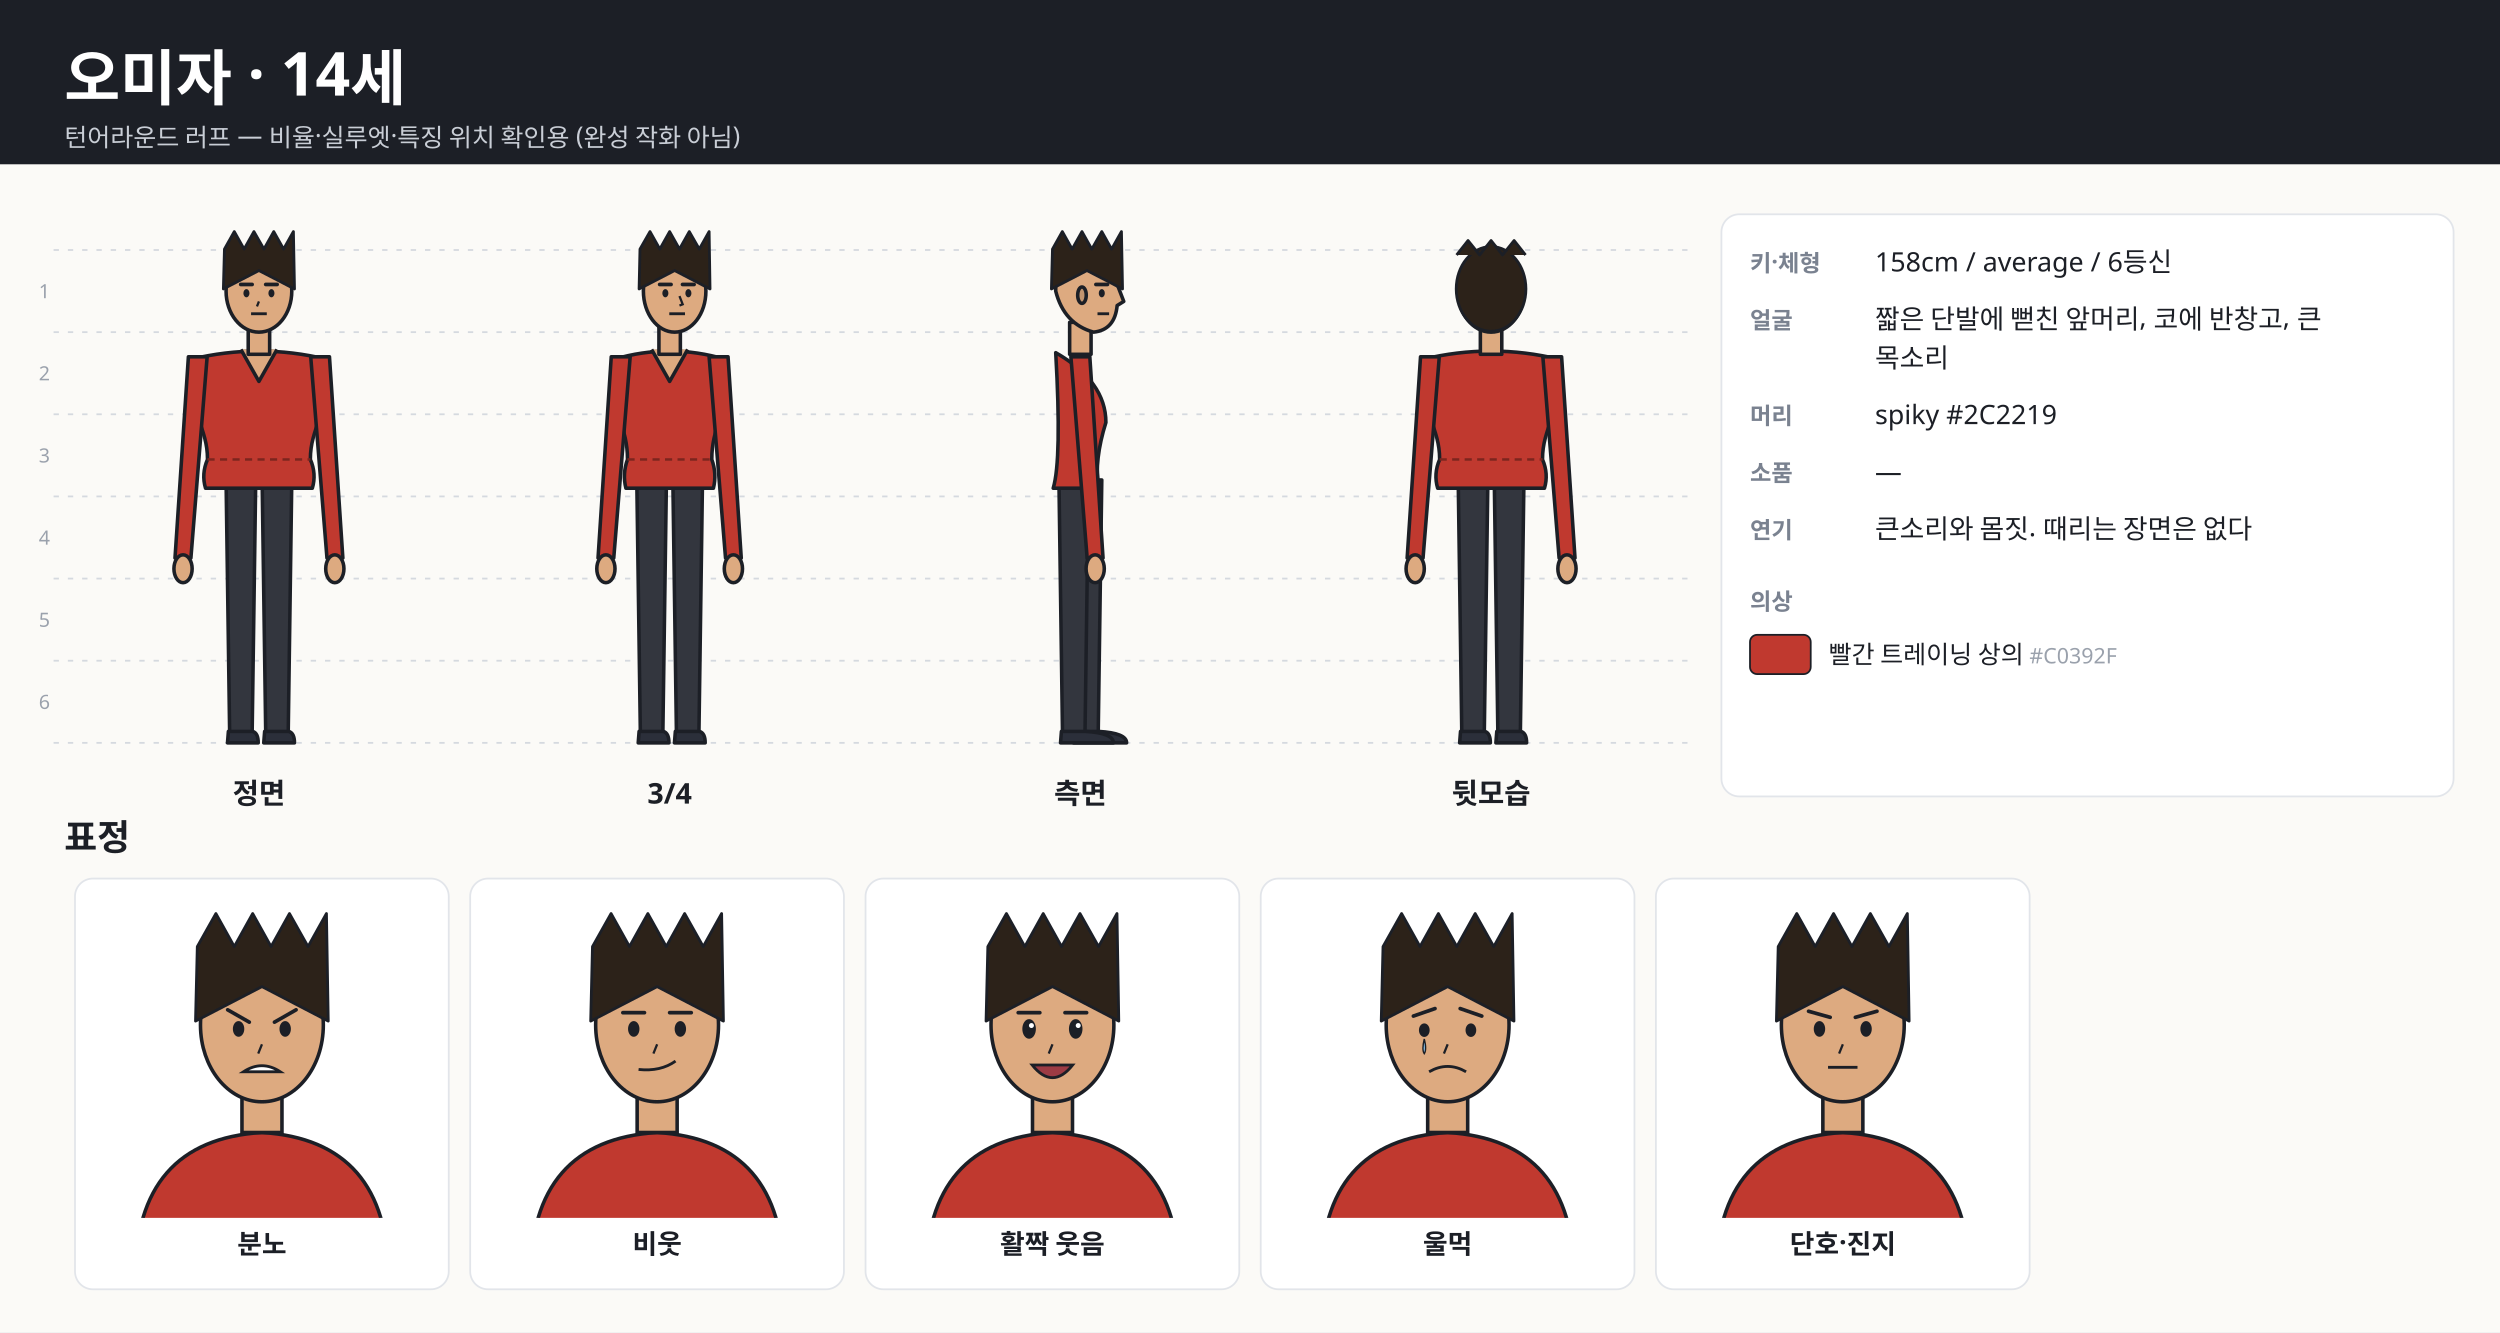
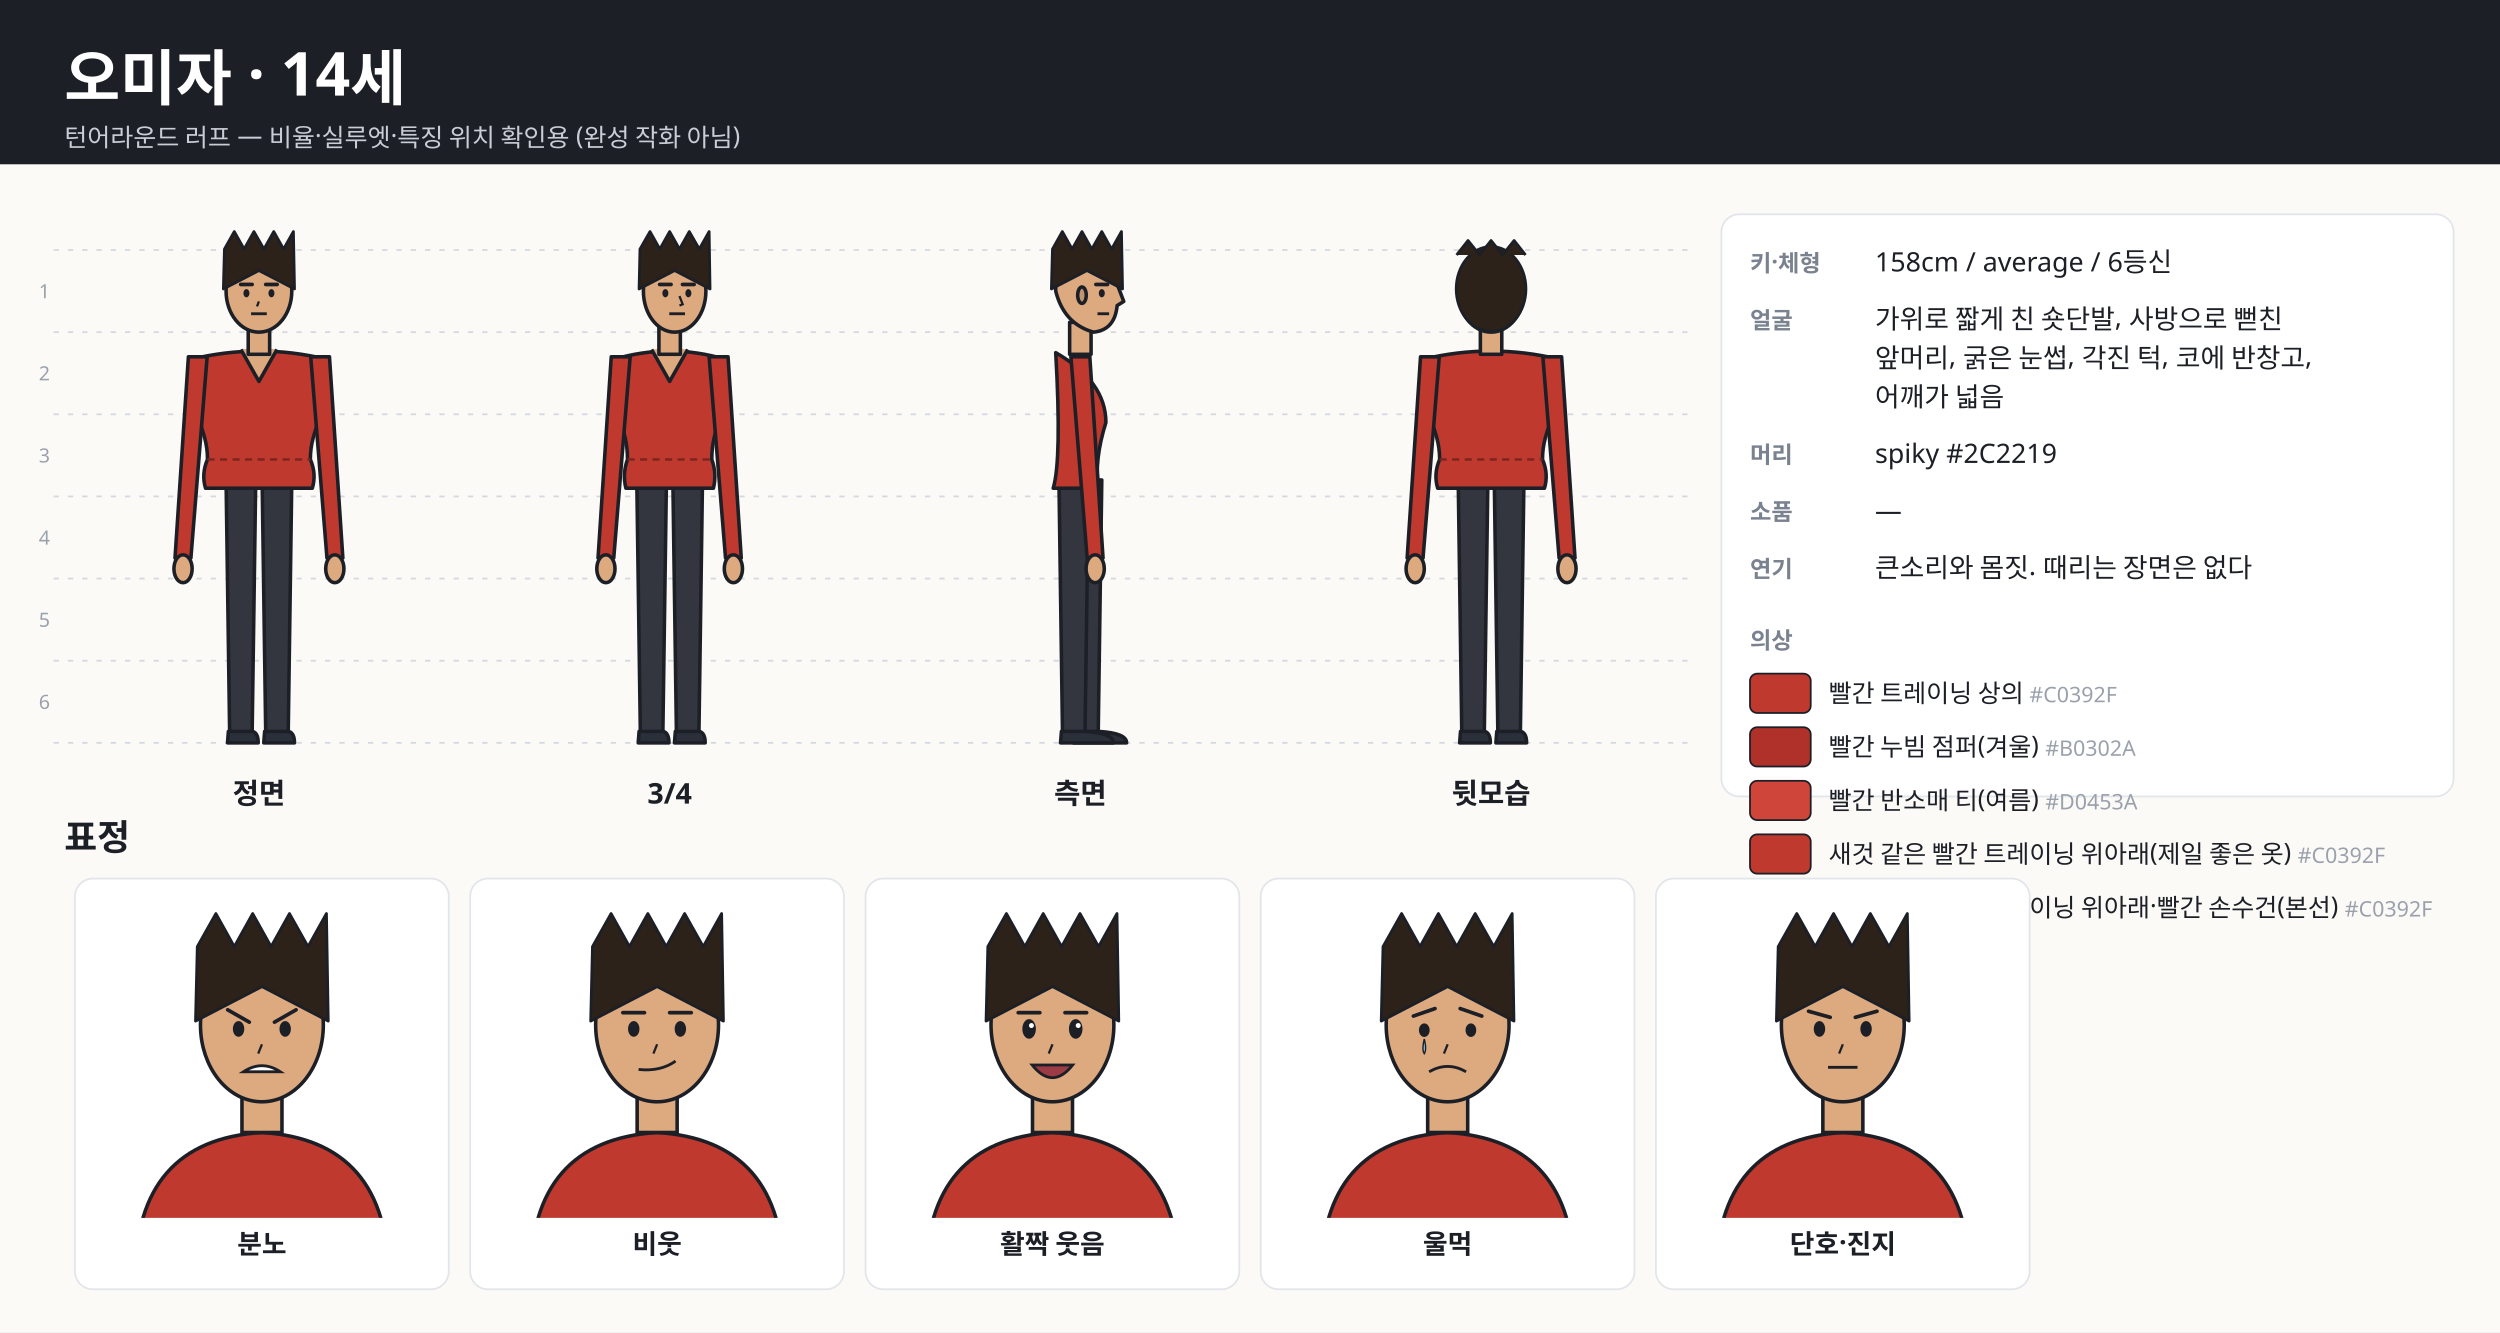
<svg xmlns="http://www.w3.org/2000/svg" viewBox="0 0 1400 746" width="1400" height="746" font-family="'Noto Sans KR','Apple SD Gothic Neo','Malgun Gothic',sans-serif">
  <rect width="1400" height="746" fill="#FBFAF7" />
  <rect x="0" y="0" width="1400" height="92" fill="#1C1F26" />
  <text x="36" y="56" font-size="34" font-weight="700" fill="#fff">오미자  ·  14세</text>
  <text x="36" y="82" font-size="14" fill="#C9CED6">턴어라운드 러프 — 비율·실루엣·특징 위치 확인용 (완성 작화 아님)</text>
  <line x1="30" y1="140" x2="950" y2="140" stroke="#D5D9DF" stroke-dasharray="3 5" />
  <text x="28" y="167" font-size="11" fill="#9AA1AC" text-anchor="end">1</text>
  <line x1="30" y1="186" x2="950" y2="186" stroke="#D5D9DF" stroke-dasharray="3 5" />
  <text x="28" y="213" font-size="11" fill="#9AA1AC" text-anchor="end">2</text>
  <line x1="30" y1="232" x2="950" y2="232" stroke="#D5D9DF" stroke-dasharray="3 5" />
  <text x="28" y="259" font-size="11" fill="#9AA1AC" text-anchor="end">3</text>
  <line x1="30" y1="278" x2="950" y2="278" stroke="#D5D9DF" stroke-dasharray="3 5" />
  <text x="28" y="305" font-size="11" fill="#9AA1AC" text-anchor="end">4</text>
  <line x1="30" y1="324" x2="950" y2="324" stroke="#D5D9DF" stroke-dasharray="3 5" />
  <text x="28" y="351" font-size="11" fill="#9AA1AC" text-anchor="end">5</text>
  <line x1="30" y1="370" x2="950" y2="370" stroke="#D5D9DF" stroke-dasharray="3 5" />
  <text x="28" y="397" font-size="11" fill="#9AA1AC" text-anchor="end">6</text>
  <line x1="30" y1="416" x2="950" y2="416" stroke="#D5D9DF" stroke-dasharray="3 5" />
  <text x="28" y="443" font-size="11" fill="#9AA1AC" text-anchor="end" />
  <path d="M126.6,268.8 L128.6,410.5 L141.2,410.5 L143.2,268.8 Z" fill="#33363E" stroke="#1C1F26" stroke-width="2" stroke-linejoin="round" />
  <path d="M127.9,409.6 L127.4,416.0 L144.6,416.0 Q144.6,410.5 141.5,409.6 Z" fill="#2B2F3A" stroke="#1C1F26" stroke-width="2" stroke-linejoin="round" />
  <path d="M146.8,268.8 L148.8,410.5 L161.4,410.5 L163.4,268.8 Z" fill="#33363E" stroke="#1C1F26" stroke-width="2" stroke-linejoin="round" />
  <path d="M148.2,409.6 L147.7,416.0 L164.9,416.0 Q164.9,410.5 161.7,409.6 Z" fill="#2B2F3A" stroke="#1C1F26" stroke-width="2" stroke-linejoin="round" />
  <path d="M107.1,201.2 Q145.0,192.0 182.9,201.2 C183.7,234.3 173.8,238.9 173.8,257.3 Q177.3,265.4 174.9,273.4 L115.1,273.4 Q112.7,265.4 116.2,257.3 C116.2,238.9 106.3,234.3 107.1,201.2 Z" fill="#C0392F" stroke="#1C1F26" stroke-width="2" stroke-linejoin="round" />
  <path d="M134.9,195.7 L145.0,213.6 L155.1,195.7" fill="#DDAA80" stroke="#1C1F26" stroke-width="2" stroke-linejoin="round" />
  <path d="M116.2,257.3 L173.8,257.3" stroke="#7C251E" stroke-width="1.4" stroke-dasharray="4 3" />
  <path d="M105.5,199.8 L98.0,312.5 L106.9,312.5 L116.0,199.8 Z" fill="#C0392F" stroke="#1C1F26" stroke-width="2" stroke-linejoin="round" />
  <ellipse cx="102.5" cy="318.5" rx="5.1" ry="7.8" fill="#DDAA80" stroke="#1C1F26" stroke-width="2" stroke-linejoin="round" />
  <path d="M174.0,199.8 L183.1,312.5 L192.0,312.5 L184.5,199.8 Z" fill="#C0392F" stroke="#1C1F26" stroke-width="2" stroke-linejoin="round" />
  <ellipse cx="187.5" cy="318.5" rx="5.1" ry="7.8" fill="#DDAA80" stroke="#1C1F26" stroke-width="2" stroke-linejoin="round" />
  <rect x="139.0" y="180.5" width="12.0" height="17.9" fill="#DDAA80" stroke="#1C1F26" stroke-width="2" stroke-linejoin="round" />
  <ellipse cx="145.0" cy="163.0" rx="18.4" ry="23.0" fill="#DDAA80" stroke="#1C1F26" stroke-width="2" stroke-linejoin="round" />
  <ellipse cx="138.0" cy="164.2" rx="1.7" ry="2.3" fill="#1C1F26" />
  <path d="M134.8,159.3 L141.2,159.3" stroke="#1C1F26" stroke-width="2.08" stroke-linecap="round" />
  <ellipse cx="152.0" cy="164.2" rx="1.7" ry="2.3" fill="#1C1F26" />
  <path d="M148.8,159.3 L155.2,159.3" stroke="#1C1F26" stroke-width="2.08" stroke-linecap="round" />
  <path d="M145.0,168.8 l-1.1,2.8" stroke="#1C1F26" stroke-width="1.28" fill="none" />
  <path d="M140.6,175.7 L149.4,175.7" stroke="#1C1F26" stroke-width="1.6" />
  <polygon points="125.1,161.8 125.7,139.5 131.2,129.7 136.7,139.5 142.2,129.7 147.8,139.5 153.3,129.7 158.8,139.5 164.3,129.7 164.9,161.8 145.0,151.5" fill="#2C2219" stroke="#1C1F26" stroke-width="1.6" stroke-linejoin="round" />
  <text x="145" y="450" font-size="16" fill="#1C1F26" text-anchor="middle" font-weight="700">정면</text>
  <path d="M356.6,268.8 L358.6,410.5 L371.2,410.5 L373.2,268.8 Z" fill="#33363E" stroke="#1C1F26" stroke-width="2" stroke-linejoin="round" />
  <path d="M357.9,409.6 L357.4,416.0 L374.6,416.0 Q374.6,410.5 371.5,409.6 Z" fill="#2B2F3A" stroke="#1C1F26" stroke-width="2" stroke-linejoin="round" />
  <path d="M376.8,268.8 L378.8,410.5 L391.4,410.5 L393.4,268.8 Z" fill="#33363E" stroke="#1C1F26" stroke-width="2" stroke-linejoin="round" />
  <path d="M378.2,409.6 L377.7,416.0 L394.9,416.0 Q394.9,410.5 391.7,409.6 Z" fill="#2B2F3A" stroke="#1C1F26" stroke-width="2" stroke-linejoin="round" />
  <path d="M343.9,201.2 Q375.0,192.0 406.1,201.2 C406.7,234.3 398.6,238.9 398.6,257.3 Q401.5,265.4 399.5,273.4 L350.5,273.4 Q348.5,265.4 351.4,257.3 C351.4,238.9 343.3,234.3 343.9,201.2 Z" fill="#C0392F" stroke="#1C1F26" stroke-width="2" stroke-linejoin="round" />
  <path d="M364.9,195.7 L375.0,213.6 L385.1,195.7" fill="#DDAA80" stroke="#1C1F26" stroke-width="2" stroke-linejoin="round" />
  <path d="M351.4,257.3 L398.6,257.3" stroke="#7C251E" stroke-width="1.4" stroke-dasharray="4 3" />
  <path d="M342.3,199.8 L334.9,312.5 L343.7,312.5 L352.9,199.8 Z" fill="#C0392F" stroke="#1C1F26" stroke-width="2" stroke-linejoin="round" />
  <ellipse cx="339.3" cy="318.5" rx="5.1" ry="7.8" fill="#DDAA80" stroke="#1C1F26" stroke-width="2" stroke-linejoin="round" />
  <path d="M397.1,199.8 L406.3,312.5 L415.1,312.5 L407.7,199.8 Z" fill="#C0392F" stroke="#1C1F26" stroke-width="2" stroke-linejoin="round" />
  <ellipse cx="410.7" cy="318.5" rx="5.1" ry="7.8" fill="#DDAA80" stroke="#1C1F26" stroke-width="2" stroke-linejoin="round" />
  <rect x="369.0" y="180.5" width="12.0" height="17.9" fill="#DDAA80" stroke="#1C1F26" stroke-width="2" stroke-linejoin="round" />
  <ellipse cx="377.8" cy="163.0" rx="17.5" ry="23.0" fill="#DDAA80" stroke="#1C1F26" stroke-width="2" stroke-linejoin="round" />
  <ellipse cx="372.6" cy="164.2" rx="1.7" ry="2.3" fill="#1C1F26" />
  <path d="M369.4,159.3 L375.8,159.3" stroke="#1C1F26" stroke-width="2.08" stroke-linecap="round" />
  <ellipse cx="385.5" cy="164.2" rx="1.7" ry="2.3" fill="#1C1F26" />
  <path d="M382.2,159.3 L388.7,159.3" stroke="#1C1F26" stroke-width="2.08" stroke-linecap="round" />
  <path d="M380.5,165.8 l1.8,4.6 l-1.8,0.7" stroke="#1C1F26" stroke-width="1.28" fill="none" />
  <path d="M374.8,175.7 L383.6,175.7" stroke="#1C1F26" stroke-width="1.6" />
  <polygon points="357.9,161.8 358.4,139.5 364.0,129.7 369.5,139.5 375.0,129.7 380.5,139.5 386.0,129.7 391.6,139.5 397.1,129.7 397.6,161.8 377.8,151.5" fill="#2C2219" stroke="#1C1F26" stroke-width="1.6" stroke-linejoin="round" />
  <text x="375" y="450" font-size="16" fill="#1C1F26" text-anchor="middle" font-weight="700">3/4</text>
  <path d="M600.4,268.8 L602.4,410.5 L615.0,410.5 L617.0,268.8 Z" fill="#33363E" stroke="#1C1F26" stroke-width="2" stroke-linejoin="round" />
  <path d="M601.7,409.6 L601.2,416.0 L630.9,416.0 Q630.9,410.5 615.3,409.6 Z" fill="#2B2F3A" stroke="#1C1F26" stroke-width="2" stroke-linejoin="round" />
  <path d="M593.0,268.8 L595.0,410.5 L607.6,410.5 L609.6,268.8 Z" fill="#33363E" stroke="#1C1F26" stroke-width="2" stroke-linejoin="round" />
  <path d="M594.4,409.6 L593.9,416.0 L623.5,416.0 Q623.5,410.5 607.9,409.6 Z" fill="#2B2F3A" stroke="#1C1F26" stroke-width="2" stroke-linejoin="round" />
  <path d="M591.2,197.5 Q619.3,213.6 619.3,236.6 Q612.8,257.3 615.0,273.4 L589.8,273.4 Q594.6,257.3 591.2,197.5 Z" fill="#C0392F" stroke="#1C1F26" stroke-width="2" stroke-linejoin="round" />
  <path d="M599.7,199.8 L608.8,312.5 L617.7,312.5 L610.3,199.8 Z" fill="#C0392F" stroke="#1C1F26" stroke-width="2" stroke-linejoin="round" />
  <ellipse cx="613.3" cy="318.5" rx="5.1" ry="7.8" fill="#DDAA80" stroke="#1C1F26" stroke-width="2" stroke-linejoin="round" />
  <rect x="599.0" y="180.5" width="12.0" height="17.9" fill="#DDAA80" stroke="#1C1F26" stroke-width="2" stroke-linejoin="round" />
  <path d="M591.2,163.0 C590.3,133.1 628.9,135.4 626.2,160.7 L629.3,168.8 L625.6,171.1 Q624.3,184.8 612.4,186.0 Q595.8,181.4 591.2,163.0 Z" fill="#DDAA80" stroke="#1C1F26" stroke-width="2" stroke-linejoin="round" />
  <ellipse cx="605.9" cy="165.3" rx="2.4" ry="4.6" fill="#C29570" stroke="#1C1F26" stroke-width="2" stroke-linejoin="round" />
  <ellipse cx="617.0" cy="164.2" rx="1.7" ry="2.3" fill="#1C1F26" />
  <path d="M613.7,159.3 L620.2,159.3" stroke="#1C1F26" stroke-width="2.08" stroke-linecap="round" />
  <path d="M614.6,175.7 L621.1,175.7" stroke="#1C1F26" stroke-width="1.6" />
  <polygon points="588.8,161.8 589.4,139.5 594.9,129.7 600.4,139.5 605.9,129.7 611.4,139.5 617.0,129.7 622.5,139.5 628.0,129.7 628.6,161.8 608.7,151.5" fill="#2C2219" stroke="#1C1F26" stroke-width="1.6" stroke-linejoin="round" />
  <text x="605" y="450" font-size="16" fill="#1C1F26" text-anchor="middle" font-weight="700">측면</text>
  <path d="M816.6,268.8 L818.6,410.5 L831.2,410.5 L833.2,268.8 Z" fill="#33363E" stroke="#1C1F26" stroke-width="2" stroke-linejoin="round" />
  <path d="M817.9,409.6 L817.4,416.0 L834.6,416.0 Q834.6,410.5 831.5,409.6 Z" fill="#2B2F3A" stroke="#1C1F26" stroke-width="2" stroke-linejoin="round" />
  <path d="M836.8,268.8 L838.8,410.5 L851.4,410.5 L853.4,268.8 Z" fill="#33363E" stroke="#1C1F26" stroke-width="2" stroke-linejoin="round" />
  <path d="M838.2,409.6 L837.7,416.0 L854.9,416.0 Q854.9,410.5 851.7,409.6 Z" fill="#2B2F3A" stroke="#1C1F26" stroke-width="2" stroke-linejoin="round" />
  <path d="M797.0,201.2 Q835.0,192.0 873.0,201.2 C873.7,234.3 863.8,238.9 863.8,257.3 Q867.3,265.4 864.9,273.4 L805.1,273.4 Q802.7,265.4 806.2,257.3 C806.2,238.9 796.3,234.3 797.0,201.2 Z" fill="#C0392F" stroke="#1C1F26" stroke-width="2" stroke-linejoin="round" />
  <path d="M806.2,257.3 L863.8,257.3" stroke="#7C251E" stroke-width="1.4" stroke-dasharray="4 3" />
  <path d="M795.5,199.8 L788.0,312.5 L796.9,312.5 L806.0,199.8 Z" fill="#C0392F" stroke="#1C1F26" stroke-width="2" stroke-linejoin="round" />
  <ellipse cx="792.5" cy="318.5" rx="5.1" ry="7.8" fill="#DDAA80" stroke="#1C1F26" stroke-width="2" stroke-linejoin="round" />
  <path d="M864.0,199.8 L873.1,312.5 L882.0,312.5 L874.5,199.8 Z" fill="#C0392F" stroke="#1C1F26" stroke-width="2" stroke-linejoin="round" />
  <ellipse cx="877.5" cy="318.5" rx="5.1" ry="7.8" fill="#DDAA80" stroke="#1C1F26" stroke-width="2" stroke-linejoin="round" />
  <rect x="829.0" y="180.5" width="12.0" height="17.9" fill="#DDAA80" stroke="#1C1F26" stroke-width="2" stroke-linejoin="round" />
  <ellipse cx="835.0" cy="163.0" rx="18.4" ry="23.0" fill="#DDAA80" stroke="#1C1F26" stroke-width="2" stroke-linejoin="round" />
  <ellipse cx="835" cy="161.8" rx="19.5" ry="23.7" fill="#2C2219" stroke="#1C1F26" stroke-width="1.6" stroke-linejoin="round" />
  <polyline points="815.7,142.8 822.1,134.7 828.6,142.8 835.0,134.7 841.4,142.8 847.9,134.7 854.3,142.8" fill="#2C2219" stroke="#1C1F26" stroke-width="1.6" stroke-linejoin="round" />
  <text x="835" y="450" font-size="16" fill="#1C1F26" text-anchor="middle" font-weight="700">뒷모습</text>
  <rect x="964" y="120" width="410" height="326" rx="10" fill="#fff" stroke="#E2E5EA" />
  <text x="980" y="152" font-size="13" fill="#7A8290" font-weight="700">키·체형</text>
  <text x="1050" y="152" font-size="15" fill="#1C1F26" font-weight="normal" text-anchor="start">
    <tspan x="1050" dy="0.0">158cm / average / 6등신</tspan>
  </text>
  <text x="980" y="184" font-size="13" fill="#7A8290" font-weight="700">얼굴</text>
  <text x="1050" y="184" font-size="15" fill="#1C1F26" font-weight="normal" text-anchor="start">
-     <tspan x="1050" dy="0.0">짧은 단발에 뻗친 앞머리, 코에 반창고, 큰</tspan>
-     <tspan x="1050" dy="21.8">목소리</tspan>
-   </text>
-   <text x="980" y="237.5" font-size="13" fill="#7A8290" font-weight="700">머리</text>
-   <text x="1050" y="237.5" font-size="15" fill="#1C1F26" font-weight="normal" text-anchor="start">
+     <tspan x="1050" dy="0.0">가위로 짧게 친 숏단발, 사방으로 뻗친</tspan>
+     <tspan x="1050" dy="21.8">앞머리, 굵은 눈썹, 각진 턱, 코에 반창고,</tspan>
+     <tspan x="1050" dy="21.8">어깨가 넓음</tspan>
+   </text>
+   <text x="980" y="259.25" font-size="13" fill="#7A8290" font-weight="700">머리</text>
+   <text x="1050" y="259.25" font-size="15" fill="#1C1F26" font-weight="normal" text-anchor="start">
    <tspan x="1050" dy="0.0">spiky #2C2219</tspan>
  </text>
-   <text x="980" y="269.5" font-size="13" fill="#7A8290" font-weight="700">소품</text>
-   <text x="1050" y="269.5" font-size="15" fill="#1C1F26" font-weight="normal" text-anchor="start">
+   <text x="980" y="291.25" font-size="13" fill="#7A8290" font-weight="700">소품</text>
+   <text x="1050" y="291.25" font-size="15" fill="#1C1F26" font-weight="normal" text-anchor="start">
    <tspan x="1050" dy="0.0">—</tspan>
  </text>
-   <text x="980" y="301.5" font-size="13" fill="#7A8290" font-weight="700">연기</text>
-   <text x="1050" y="301.5" font-size="15" fill="#1C1F26" font-weight="normal" text-anchor="start">
+   <text x="980" y="323.25" font-size="13" fill="#7A8290" font-weight="700">연기</text>
+   <text x="1050" y="323.25" font-size="15" fill="#1C1F26" font-weight="normal" text-anchor="start">
    <tspan x="1050" dy="0.0">큰소리와 몸짓. 때리는 장면은 없다</tspan>
  </text>
-   <text x="980" y="341.5" font-size="13" fill="#7A8290" font-weight="700">의상</text>
-   <rect x="980" y="355.5" width="34" height="22" rx="4" fill="#C0392F" stroke="#1C1F26" stroke-width="1" />
-   <text x="1024" y="371.5" font-size="14" fill="#1C1F26">빨간 트레이닝 상의 <tspan fill="#9AA1AC" font-size="12">#C0392F</tspan>
+   <text x="980" y="363.25" font-size="13" fill="#7A8290" font-weight="700">의상</text>
+   <rect x="980" y="377.25" width="34" height="22" rx="4" fill="#C0392F" stroke="#1C1F26" stroke-width="1" />
+   <text x="1024" y="393.25" font-size="14" fill="#1C1F26">빨간 트레이닝 상의 <tspan fill="#9AA1AC" font-size="12">#C0392F</tspan>
+   </text>
+   <rect x="980" y="407.25" width="34" height="22" rx="4" fill="#B0302A" stroke="#1C1F26" stroke-width="1" />
+   <text x="1024" y="423.25" font-size="14" fill="#1C1F26">빨간 누빔 점퍼(겨울) <tspan fill="#9AA1AC" font-size="12">#B0302A</tspan>
+   </text>
+   <rect x="980" y="437.25" width="34" height="22" rx="4" fill="#D0453A" stroke="#1C1F26" stroke-width="1" />
+   <text x="1024" y="453.25" font-size="14" fill="#1C1F26">빨간 반소매 티(여름) <tspan fill="#9AA1AC" font-size="12">#D0453A</tspan>
+   </text>
+   <rect x="980" y="467.25" width="34" height="22" rx="4" fill="#C0392F" stroke="#1C1F26" stroke-width="1" />
+   <text x="1024" y="483.25" font-size="14" fill="#1C1F26">새것 같은 빨간 트레이닝 위아래(제일 좋은 옷) <tspan fill="#9AA1AC" font-size="12">#C0392F</tspan>
+   </text>
+   <rect x="980" y="497.25" width="34" height="22" rx="4" fill="#C0392F" stroke="#1C1F26" stroke-width="1" />
+   <text x="1024" y="513.25" font-size="14" fill="#1C1F26">새것 같은 빨간 트레이닝 위아래·빨간 손수건(본선) <tspan fill="#9AA1AC" font-size="12">#C0392F</tspan>
  </text>
  <text x="36" y="476" font-size="20" font-weight="700" fill="#1C1F26">표정</text>
  <rect x="42.0" y="492" width="209.3" height="230" rx="10" fill="#fff" stroke="#E2E5EA" />
  <svg x="42.0" y="492" width="209.3" height="190" overflow="hidden">
    <path d="M33.7,223.9 Q33.7,146.5 104.7,142.2 Q175.6,146.5 175.6,223.9 Z" fill="#C0392F" stroke="#1C1F26" stroke-width="2" />
    <rect x="93.5" y="112.1" width="22.4" height="30.1" fill="#DDAA80" stroke="#1C1F26" stroke-width="2" />
    <ellipse cx="104.667" cy="82" rx="34.4" ry="43.0" fill="#DDAA80" stroke="#1C1F26" stroke-width="2" />
    <ellipse cx="91.6" cy="84.2" rx="3.2" ry="4.4" fill="#1C1F26" />
    <path d="M85.5,73.5 L97.6,80.4" stroke="#1C1F26" stroke-width="2.08" stroke-linecap="round" />
    <ellipse cx="117.7" cy="84.2" rx="3.2" ry="4.4" fill="#1C1F26" />
    <path d="M111.7,80.4 L123.8,73.5" stroke="#1C1F26" stroke-width="2.08" stroke-linecap="round" />
    <path d="M104.7,92.8 l-2.1,5.2" stroke="#1C1F26" stroke-width="1.28" fill="none" />
    <path d="M94.3,108.2 Q104.7,101.4 115.0,108.2 Z" fill="#fff" stroke="#1C1F26" stroke-width="1.6" />
    <polygon points="67.5,79.8 68.5,38.1 78.9,19.6 89.2,38.1 99.5,19.6 109.8,38.1 120.1,19.6 130.5,38.1 140.8,19.6 141.8,79.8 104.7,60.5" fill="#2C2219" stroke="#1C1F26" stroke-width="1.6" stroke-linejoin="round" />
  </svg>
  <text x="146.667" y="702.0" font-size="15" fill="#1C1F26" font-weight="700" text-anchor="middle">
    <tspan x="146.667" dy="0.0">분노</tspan>
  </text>
  <rect x="263.3" y="492" width="209.3" height="230" rx="10" fill="#fff" stroke="#E2E5EA" />
  <svg x="263.3" y="492" width="209.3" height="190" overflow="hidden">
    <path d="M33.7,223.9 Q33.7,146.5 104.7,142.2 Q175.6,146.5 175.6,223.9 Z" fill="#C0392F" stroke="#1C1F26" stroke-width="2" />
    <rect x="93.5" y="112.1" width="22.4" height="30.1" fill="#DDAA80" stroke="#1C1F26" stroke-width="2" />
    <ellipse cx="104.667" cy="82" rx="34.4" ry="43.0" fill="#DDAA80" stroke="#1C1F26" stroke-width="2" />
    <ellipse cx="91.6" cy="84.2" rx="3.2" ry="4.4" fill="#1C1F26" />
    <path d="M85.5,75.1 L97.6,75.1" stroke="#1C1F26" stroke-width="2.08" stroke-linecap="round" />
    <ellipse cx="117.7" cy="84.2" rx="3.2" ry="4.4" fill="#1C1F26" />
    <path d="M111.7,75.1 L123.8,75.1" stroke="#1C1F26" stroke-width="2.08" stroke-linecap="round" />
    <path d="M104.7,92.8 l-2.1,5.2" stroke="#1C1F26" stroke-width="1.28" fill="none" />
    <path d="M94.3,106.9 Q106.7,108.2 115.0,102.2" fill="none" stroke="#1C1F26" stroke-width="1.6" />
    <polygon points="67.5,79.8 68.5,38.1 78.9,19.6 89.2,38.1 99.5,19.6 109.8,38.1 120.1,19.6 130.5,38.1 140.8,19.6 141.8,79.8 104.7,60.5" fill="#2C2219" stroke="#1C1F26" stroke-width="1.6" stroke-linejoin="round" />
  </svg>
  <text x="368" y="702.0" font-size="15" fill="#1C1F26" font-weight="700" text-anchor="middle">
    <tspan x="368" dy="0.0">비웃</tspan>
  </text>
  <rect x="484.7" y="492" width="209.3" height="230" rx="10" fill="#fff" stroke="#E2E5EA" />
  <svg x="484.7" y="492" width="209.3" height="190" overflow="hidden">
    <path d="M33.7,223.9 Q33.7,146.5 104.7,142.2 Q175.6,146.5 175.6,223.9 Z" fill="#C0392F" stroke="#1C1F26" stroke-width="2" />
    <rect x="93.5" y="112.1" width="22.4" height="30.1" fill="#DDAA80" stroke="#1C1F26" stroke-width="2" />
    <ellipse cx="104.667" cy="82" rx="34.4" ry="43.0" fill="#DDAA80" stroke="#1C1F26" stroke-width="2" />
    <ellipse cx="91.6" cy="84.2" rx="3.8" ry="5.5" fill="#1C1F26" />
    <circle cx="92.9" cy="82.3" r="1.4" fill="#fff" />
    <path d="M85.5,75.1 L97.6,75.1" stroke="#1C1F26" stroke-width="2.08" stroke-linecap="round" />
    <ellipse cx="117.7" cy="84.2" rx="3.8" ry="5.5" fill="#1C1F26" />
    <circle cx="119.1" cy="82.3" r="1.4" fill="#fff" />
    <path d="M111.7,75.1 L123.8,75.1" stroke="#1C1F26" stroke-width="2.08" stroke-linecap="round" />
    <path d="M104.7,92.8 l-2.1,5.2" stroke="#1C1F26" stroke-width="1.28" fill="none" />
    <path d="M93.3,104.4 Q104.7,118.6 116.0,104.4 Z" fill="#9C3B44" stroke="#1C1F26" stroke-width="1.6" />
    <polygon points="67.5,79.8 68.5,38.1 78.9,19.6 89.2,38.1 99.5,19.6 109.8,38.1 120.1,19.6 130.5,38.1 140.8,19.6 141.8,79.8 104.7,60.5" fill="#2C2219" stroke="#1C1F26" stroke-width="1.6" stroke-linejoin="round" />
  </svg>
  <text x="589.333" y="702.0" font-size="15" fill="#1C1F26" font-weight="700" text-anchor="middle">
    <tspan x="589.333" dy="0.0">활짝 웃음</tspan>
  </text>
  <rect x="706.0" y="492" width="209.3" height="230" rx="10" fill="#fff" stroke="#E2E5EA" />
  <svg x="706.0" y="492" width="209.3" height="190" overflow="hidden">
    <path d="M33.7,223.9 Q33.7,146.5 104.7,142.2 Q175.6,146.5 175.6,223.9 Z" fill="#C0392F" stroke="#1C1F26" stroke-width="2" />
    <rect x="93.5" y="112.1" width="22.4" height="30.1" fill="#DDAA80" stroke="#1C1F26" stroke-width="2" />
    <ellipse cx="104.667" cy="82" rx="34.4" ry="43.0" fill="#DDAA80" stroke="#1C1F26" stroke-width="2" />
    <ellipse cx="91.6" cy="84.9" rx="3.0" ry="3.8" fill="#1C1F26" />
    <path d="M91.6,89.8 q-1.5,6.1 0,8.3 q1.5,-2.3 0,-8.3" fill="#8EC8F0" stroke="#1C1F26" stroke-width="0.8" />
    <path d="M85.5,77.0 L97.6,72.8" stroke="#1C1F26" stroke-width="2.08" stroke-linecap="round" />
    <ellipse cx="117.7" cy="84.9" rx="3.0" ry="3.8" fill="#1C1F26" />
    <path d="M111.7,72.8 L123.8,77.0" stroke="#1C1F26" stroke-width="2.08" stroke-linecap="round" />
    <path d="M104.7,92.8 l-2.1,5.2" stroke="#1C1F26" stroke-width="1.28" fill="none" />
    <path d="M94.3,108.2 Q104.7,102.2 115.0,108.2" fill="none" stroke="#1C1F26" stroke-width="1.6" />
    <polygon points="67.5,79.8 68.5,38.1 78.9,19.6 89.2,38.1 99.5,19.6 109.8,38.1 120.1,19.6 130.5,38.1 140.8,19.6 141.8,79.8 104.7,60.5" fill="#2C2219" stroke="#1C1F26" stroke-width="1.6" stroke-linejoin="round" />
  </svg>
  <text x="810.667" y="702.0" font-size="15" fill="#1C1F26" font-weight="700" text-anchor="middle">
    <tspan x="810.667" dy="0.0">울먹</tspan>
  </text>
  <rect x="927.3" y="492" width="209.3" height="230" rx="10" fill="#fff" stroke="#E2E5EA" />
  <svg x="927.3" y="492" width="209.3" height="190" overflow="hidden">
    <path d="M33.7,223.9 Q33.7,146.5 104.7,142.2 Q175.6,146.5 175.6,223.9 Z" fill="#C0392F" stroke="#1C1F26" stroke-width="2" />
    <rect x="93.5" y="112.1" width="22.4" height="30.1" fill="#DDAA80" stroke="#1C1F26" stroke-width="2" />
    <ellipse cx="104.667" cy="82" rx="34.4" ry="43.0" fill="#DDAA80" stroke="#1C1F26" stroke-width="2" />
    <ellipse cx="91.6" cy="84.2" rx="3.2" ry="4.4" fill="#1C1F26" />
    <path d="M85.5,74.3 L97.6,77.7" stroke="#1C1F26" stroke-width="2.08" stroke-linecap="round" />
    <ellipse cx="117.7" cy="84.2" rx="3.2" ry="4.4" fill="#1C1F26" />
    <path d="M111.7,77.7 L123.8,74.3" stroke="#1C1F26" stroke-width="2.08" stroke-linecap="round" />
    <path d="M104.7,92.8 l-2.1,5.2" stroke="#1C1F26" stroke-width="1.28" fill="none" />
    <path d="M96.4,105.7 L112.9,105.7" stroke="#1C1F26" stroke-width="1.6" />
    <polygon points="67.5,79.8 68.5,38.1 78.9,19.6 89.2,38.1 99.5,19.6 109.8,38.1 120.1,19.6 130.5,38.1 140.8,19.6 141.8,79.8 104.7,60.5" fill="#2C2219" stroke="#1C1F26" stroke-width="1.6" stroke-linejoin="round" />
  </svg>
  <text x="1032.0" y="702.0" font-size="15" fill="#1C1F26" font-weight="700" text-anchor="middle">
    <tspan x="1032.0" dy="0.0">단호·진지</tspan>
  </text>
</svg>
